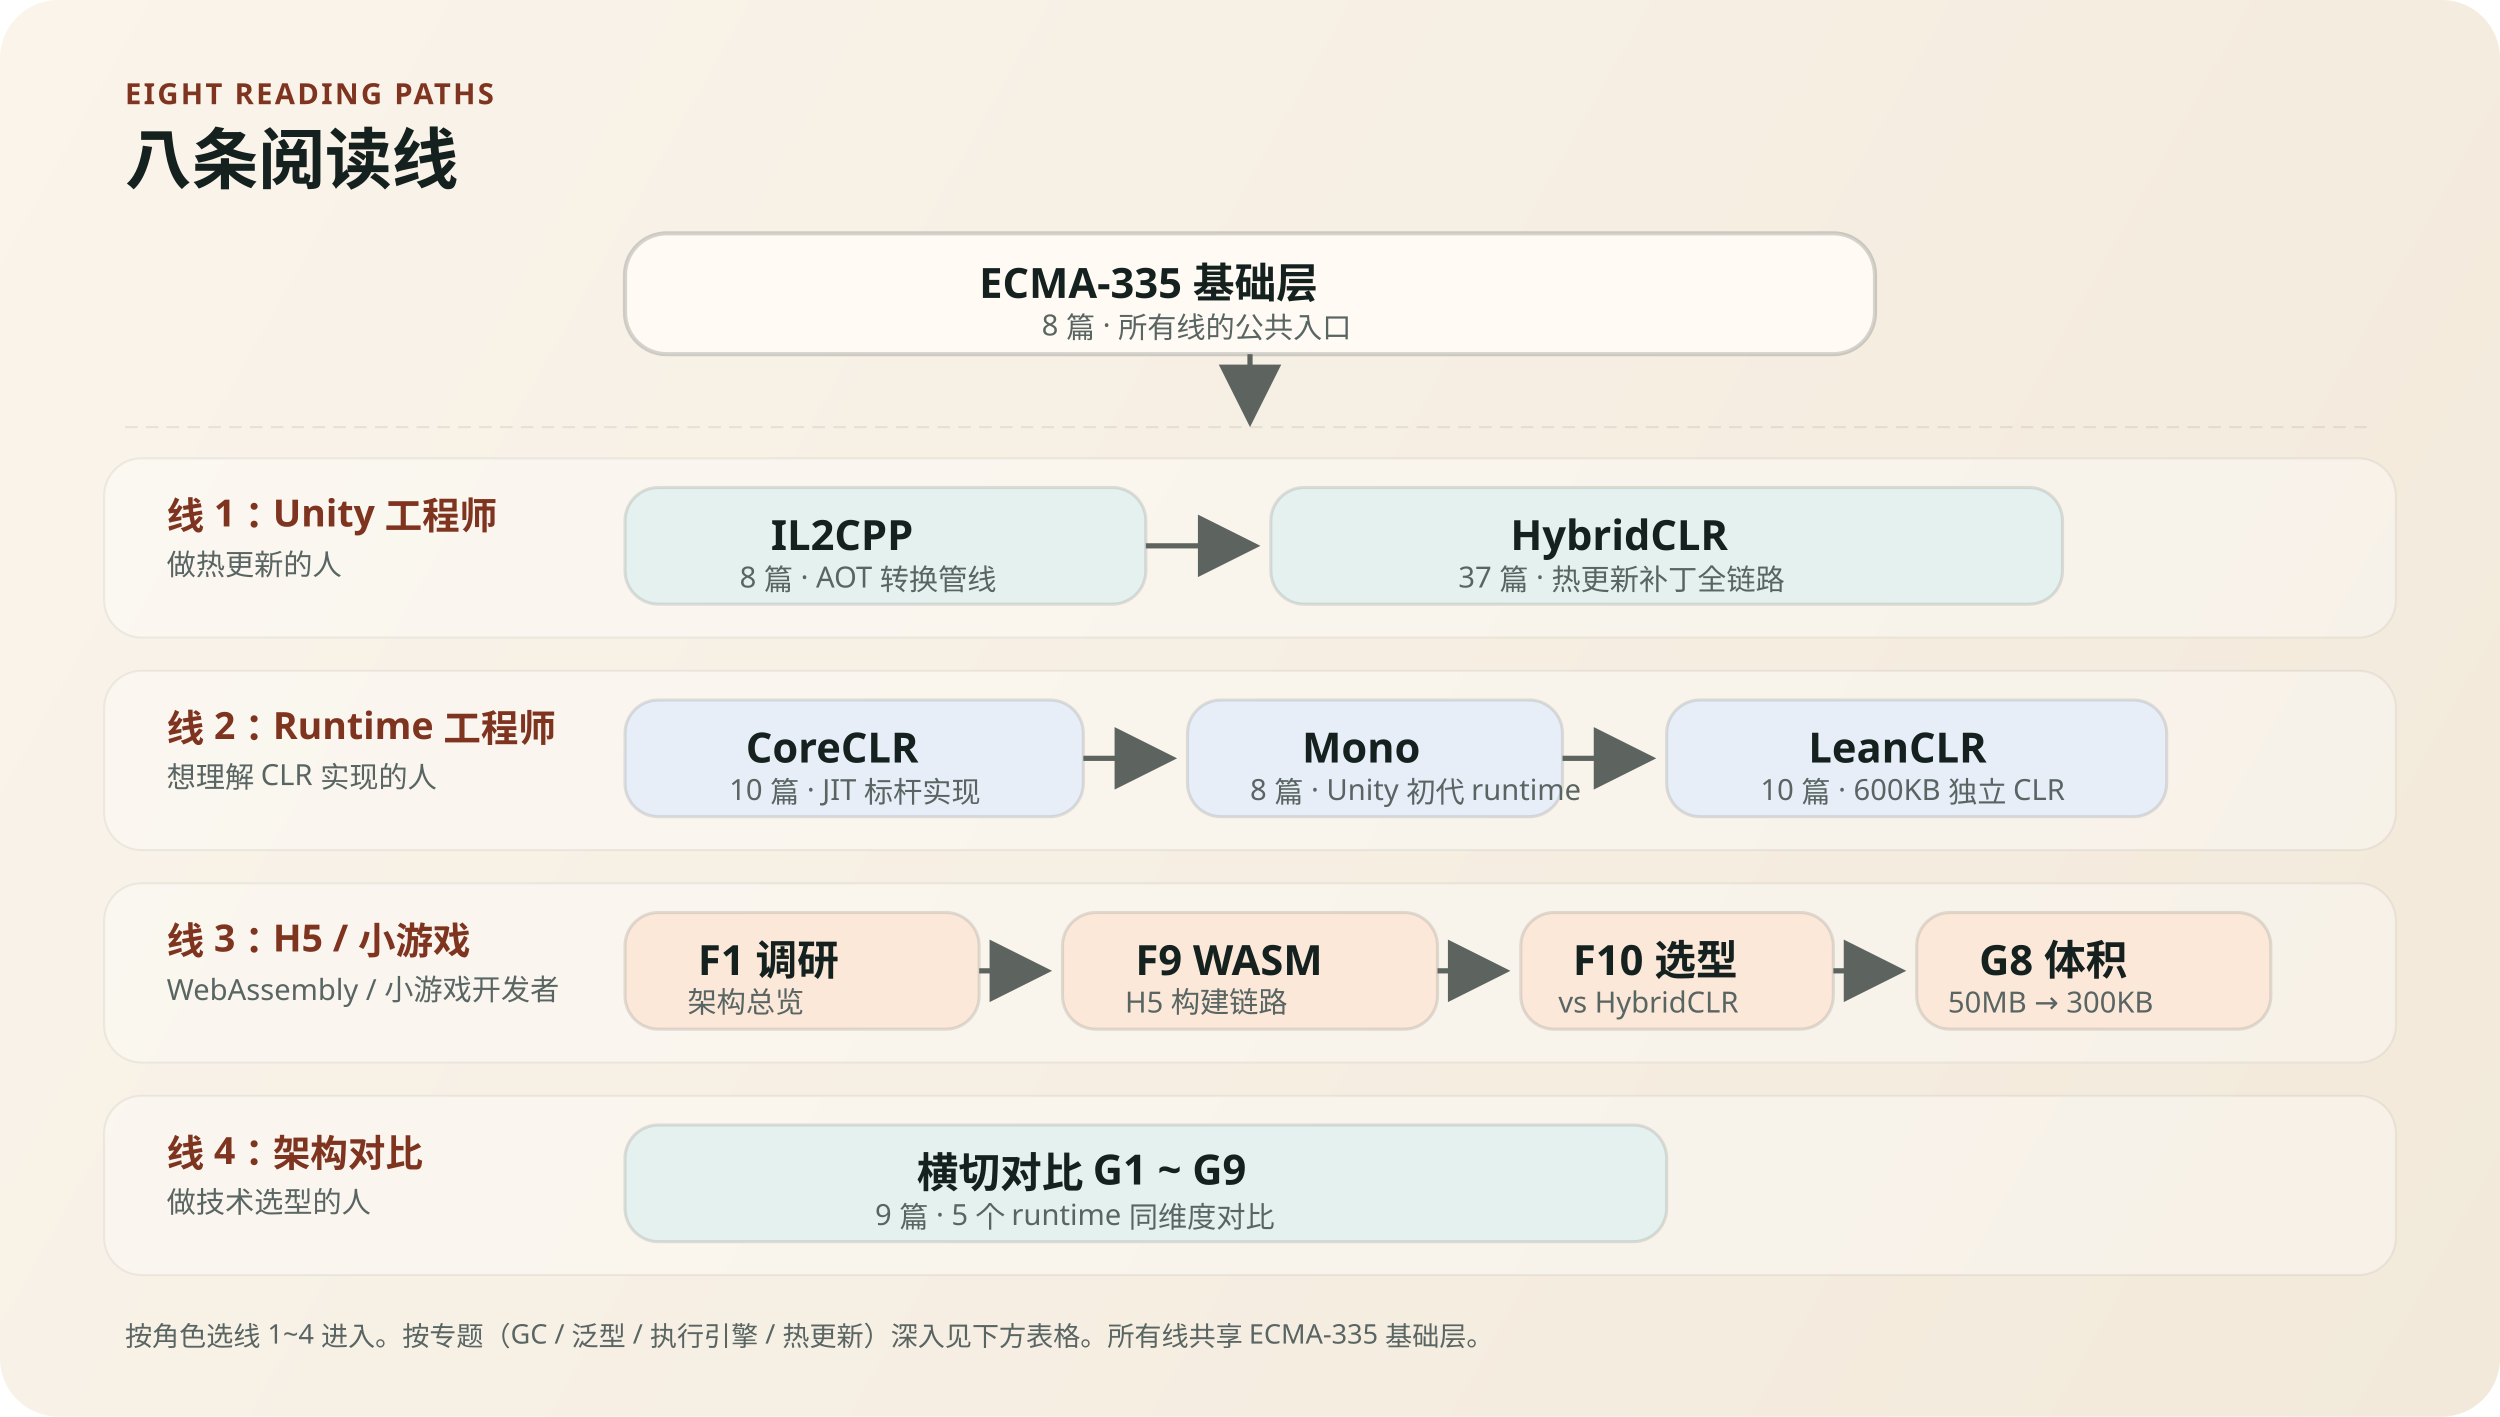
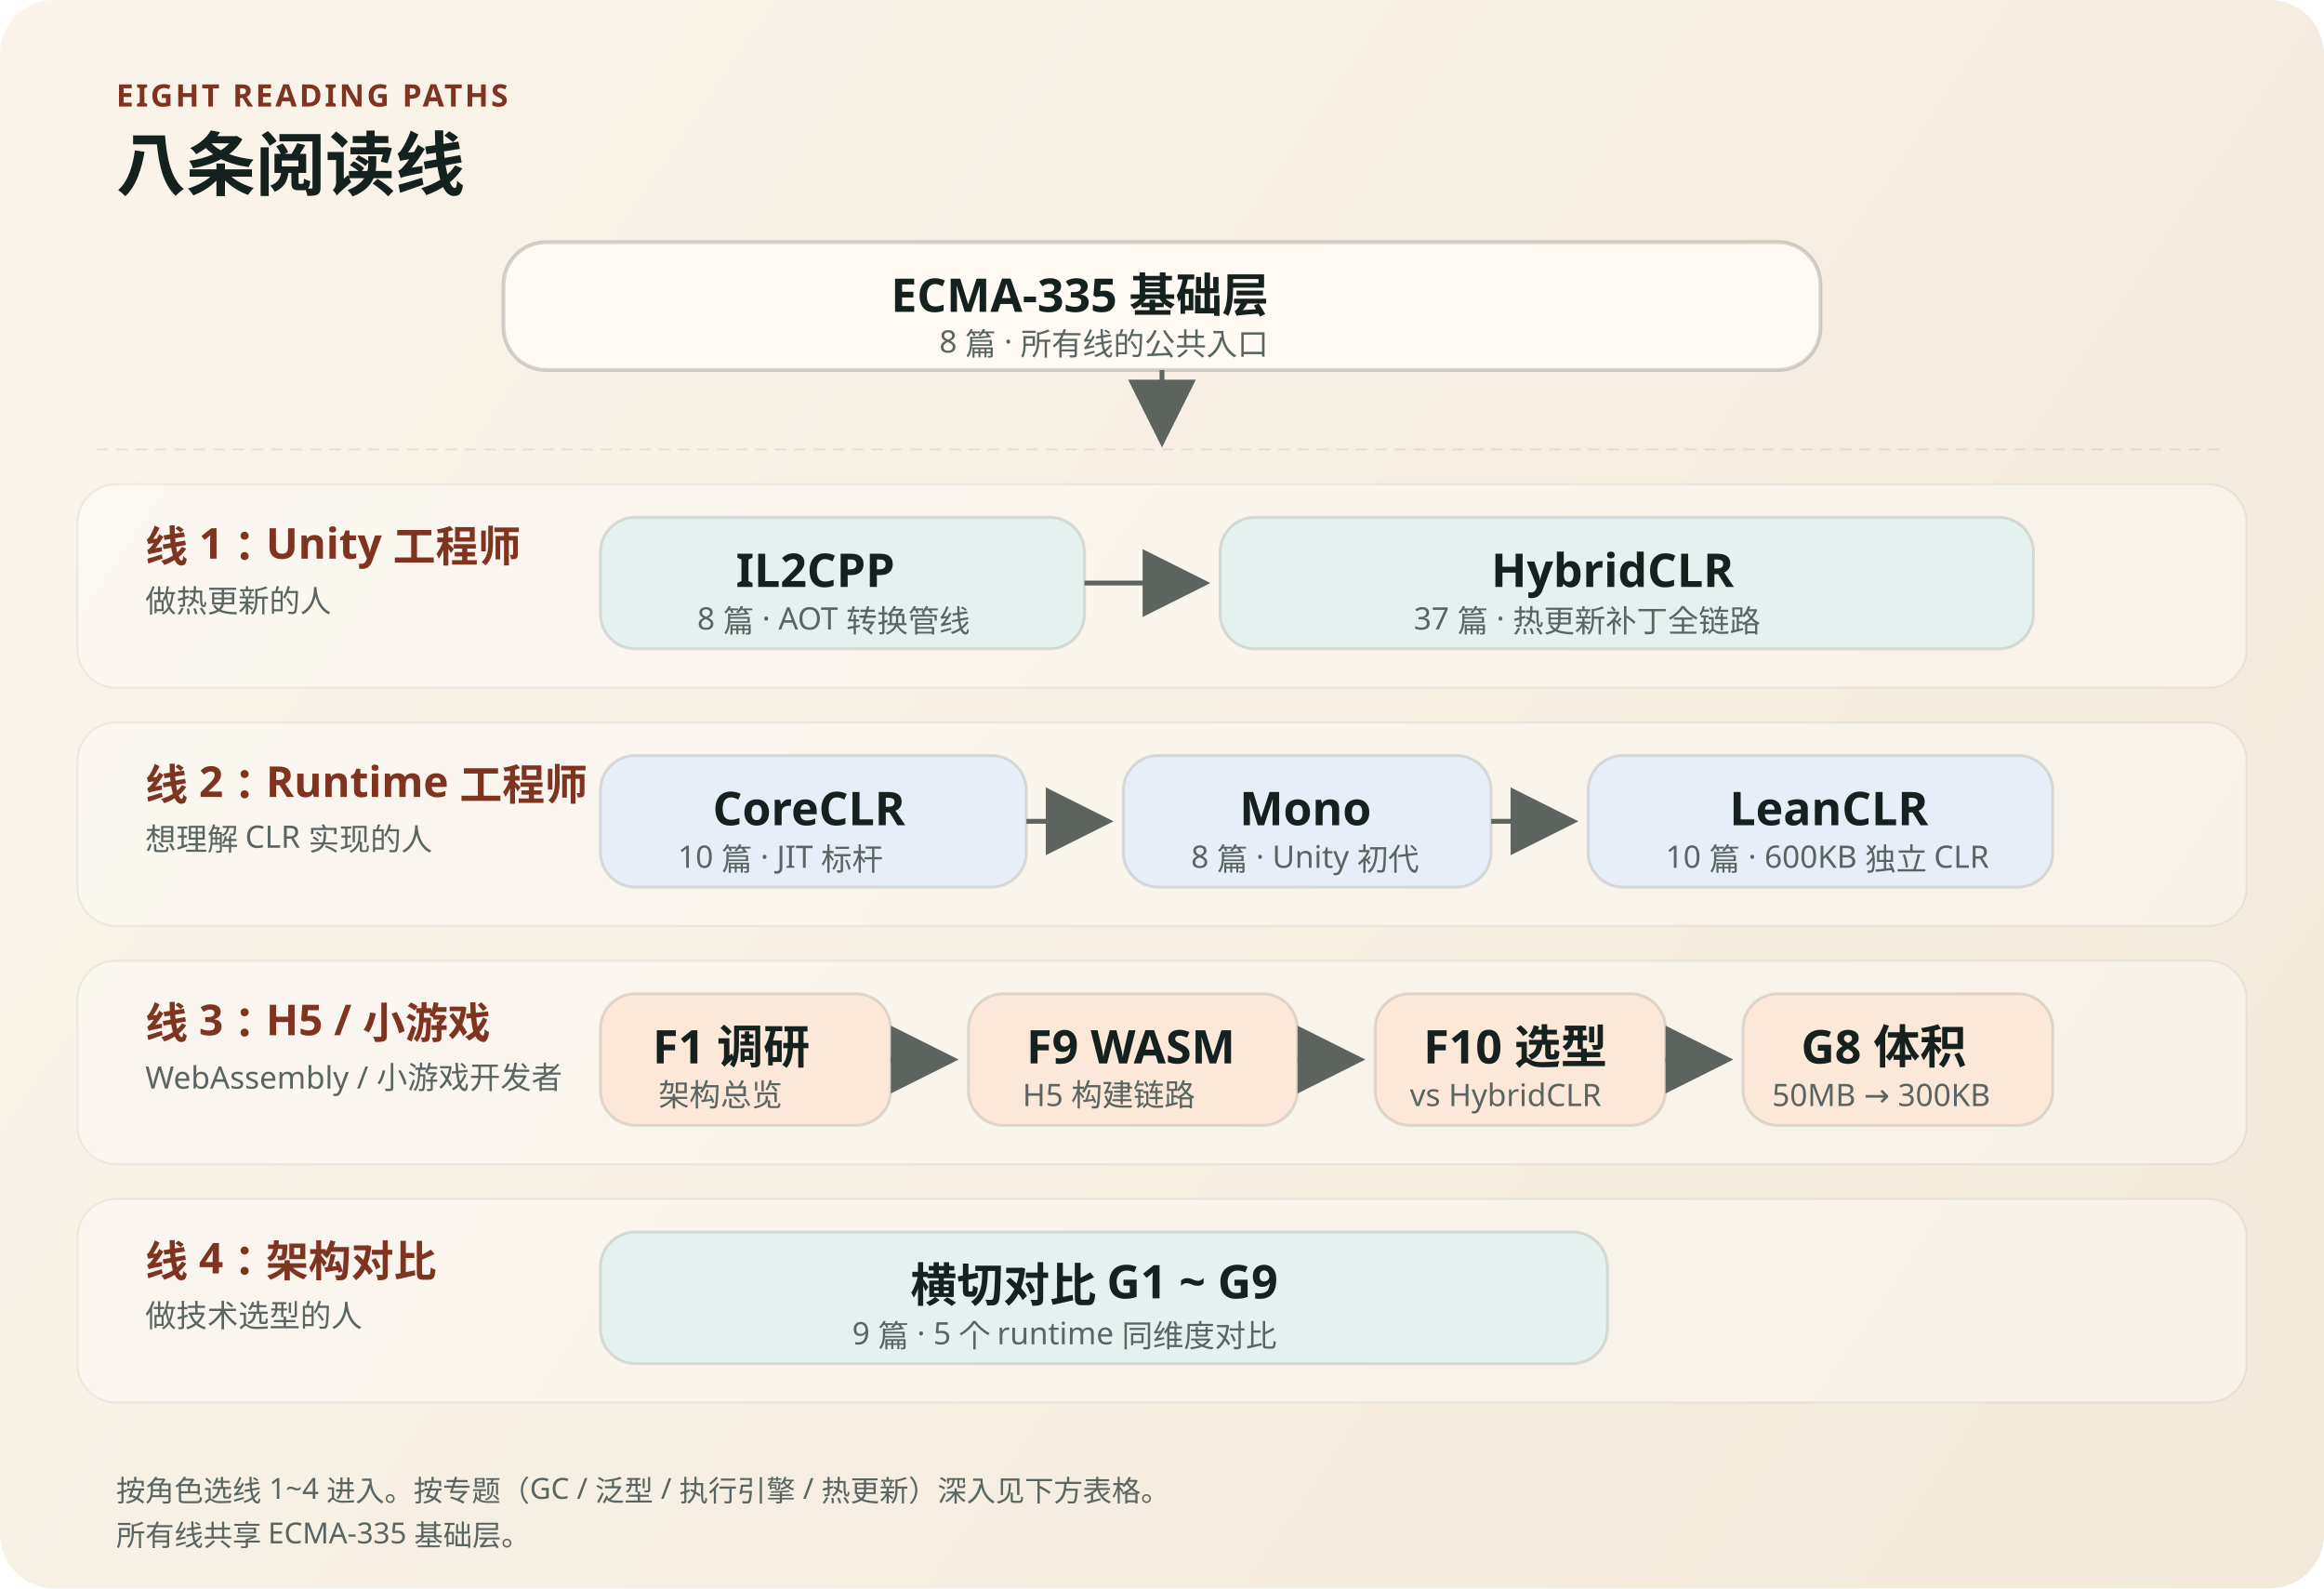
- <svg xmlns="http://www.w3.org/2000/svg" width="1200" height="680" viewBox="0 0 1200 680" fill="none">
+ <svg xmlns="http://www.w3.org/2000/svg" width="1200" height="820" viewBox="0 0 1200 820" fill="none">
  <defs>
-     <linearGradient id="bg" x1="0" y1="0" x2="1200" y2="680" gradientUnits="userSpaceOnUse">
+     <linearGradient id="bg" x1="0" y1="0" x2="1200" y2="820" gradientUnits="userSpaceOnUse">
      <stop stop-color="#FAF4EB" />
      <stop offset="1" stop-color="#F2E9DA" />
    </linearGradient>
-     <marker id="arrow" markerWidth="12" markerHeight="12" refX="10" refY="6" orient="auto">
-       <path d="M0 0L12 6L0 12Z" fill="#5D645F" />
+     <marker id="arrow" markerWidth="14" markerHeight="14" refX="12" refY="7" orient="auto">
+       <path d="M0 0L14 7L0 14Z" fill="#5D645F" />
    </marker>
    <style>
-       .title { font: 700 32px "IBM Plex Sans", "Segoe UI", sans-serif; fill: #14211F; }
-       .subtitle { font: 600 14px "IBM Plex Sans", "Segoe UI", sans-serif; letter-spacing: 0.08em; text-transform: uppercase; fill: #7F3420; }
-       .line-label { font: 700 18px "IBM Plex Sans", "Segoe UI", sans-serif; fill: #7F3420; }
-       .line-desc { font: 400 14px "IBM Plex Sans", "Segoe UI", sans-serif; fill: #596563; }
-       .label { font: 700 20px "IBM Plex Sans", "Segoe UI", sans-serif; fill: #14211F; }
-       .copy { font: 400 14px "IBM Plex Sans", "Segoe UI", sans-serif; fill: #596563; }
-       .caption { font: 400 13px "IBM Plex Sans", "Segoe UI", sans-serif; fill: #596563; }
+       .title { font: 700 36px "IBM Plex Sans", "Segoe UI", sans-serif; fill: #14211F; }
+       .subtitle { font: 600 16px "IBM Plex Sans", "Segoe UI", sans-serif; letter-spacing: 0.08em; text-transform: uppercase; fill: #7F3420; }
+       .line-label { font: 700 22px "IBM Plex Sans", "Segoe UI", sans-serif; fill: #7F3420; }
+       .line-desc { font: 400 16px "IBM Plex Sans", "Segoe UI", sans-serif; fill: #596563; }
+       .label { font: 700 24px "IBM Plex Sans", "Segoe UI", sans-serif; fill: #14211F; }
+       .copy { font: 400 16px "IBM Plex Sans", "Segoe UI", sans-serif; fill: #596563; }
+       .caption { font: 400 15px "IBM Plex Sans", "Segoe UI", sans-serif; fill: #596563; }
      .box { stroke: rgba(20,33,31,0.12); stroke-width: 1.5; }
      .box-a { fill: #FBE8D9; }
      .box-b { fill: #E5F1EE; }
      .box-c { fill: #E8EEF7; }
      .box-root { fill: #FFFBF4; stroke: rgba(20,33,31,0.18); stroke-width: 2; }
      .line { stroke: #5D645F; stroke-width: 2.5; fill: none; marker-end: url(#arrow); }
      .band { fill: rgba(255,255,255,0.35); stroke: rgba(20,33,31,0.06); stroke-width: 1; }
      .divider { stroke: rgba(20,33,31,0.08); stroke-width: 1; stroke-dasharray: 6,4; }
    </style>
  </defs>
-   <rect width="1200" height="680" rx="28" fill="url(#bg)" />
-   <text x="60" y="50" class="subtitle">EIGHT READING PATHS</text>
-   <text x="60" y="88" class="title">八条阅读线</text>
-   <rect x="300" y="112" width="600" height="58" rx="20" class="box box-root" />
-   <text x="470" y="143" class="label">ECMA-335 基础层</text>
-   <text x="500" y="161" class="copy">8 篇 · 所有线的公共入口</text>
-   <path d="M600 170V200" class="line" />
-   <line x1="60" y1="205" x2="1140" y2="205" class="divider" />
-   <rect x="50" y="220" width="1100" height="86" rx="18" class="band" />
-   <text x="80" y="254" class="line-label">线 1：Unity 工程师</text>
-   <text x="80" y="276" class="line-desc">做热更新的人</text>
-   <rect x="300" y="234" width="250" height="56" rx="16" class="box box-b" />
-   <text x="370" y="264" class="label">IL2CPP</text>
-   <text x="355" y="282" class="copy">8 篇 · AOT 转换管线</text>
-   <path d="M550 262H600" class="line" />
-   <rect x="610" y="234" width="380" height="56" rx="16" class="box box-b" />
-   <text x="725" y="264" class="label">HybridCLR</text>
-   <text x="700" y="282" class="copy">37 篇 · 热更新补丁全链路</text>
-   <rect x="50" y="322" width="1100" height="86" rx="18" class="band" />
-   <text x="80" y="356" class="line-label">线 2：Runtime 工程师</text>
-   <text x="80" y="378" class="line-desc">想理解 CLR 实现的人</text>
-   <rect x="300" y="336" width="220" height="56" rx="16" class="box box-c" />
-   <text x="358" y="366" class="label">CoreCLR</text>
-   <text x="350" y="384" class="copy">10 篇 · JIT 标杆实现</text>
-   <path d="M520 364H560" class="line" />
-   <rect x="570" y="336" width="180" height="56" rx="16" class="box box-c" />
-   <text x="625" y="366" class="label">Mono</text>
-   <text x="600" y="384" class="copy">8 篇 · Unity 初代 runtime</text>
-   <path d="M750 364H790" class="line" />
-   <rect x="800" y="336" width="240" height="56" rx="16" class="box box-c" />
-   <text x="868" y="366" class="label">LeanCLR</text>
-   <text x="845" y="384" class="copy">10 篇 · 600KB 独立 CLR</text>
-   <rect x="50" y="424" width="1100" height="86" rx="18" class="band" />
-   <text x="80" y="458" class="line-label">线 3：H5 / 小游戏</text>
-   <text x="80" y="480" class="line-desc">WebAssembly / 小游戏开发者</text>
-   <rect x="300" y="438" width="170" height="56" rx="16" class="box box-a" />
-   <text x="335" y="468" class="label">F1 调研</text>
-   <text x="330" y="486" class="copy">架构总览</text>
-   <path d="M470 466H500" class="line" />
-   <rect x="510" y="438" width="180" height="56" rx="16" class="box box-a" />
-   <text x="545" y="468" class="label">F9 WASM</text>
-   <text x="540" y="486" class="copy">H5 构建链路</text>
-   <path d="M690 466H720" class="line" />
-   <rect x="730" y="438" width="150" height="56" rx="16" class="box box-a" />
-   <text x="755" y="468" class="label">F10 选型</text>
-   <text x="748" y="486" class="copy">vs HybridCLR</text>
-   <path d="M880 466H910" class="line" />
-   <rect x="920" y="438" width="170" height="56" rx="16" class="box box-a" />
-   <text x="950" y="468" class="label">G8 体积</text>
-   <text x="935" y="486" class="copy">50MB → 300KB</text>
-   <rect x="50" y="526" width="1100" height="86" rx="18" class="band" />
-   <text x="80" y="560" class="line-label">线 4：架构对比</text>
-   <text x="80" y="582" class="line-desc">做技术选型的人</text>
-   <rect x="300" y="540" width="500" height="56" rx="16" class="box box-b" />
-   <text x="440" y="570" class="label">横切对比 G1 ~ G9</text>
-   <text x="420" y="588" class="copy">9 篇 · 5 个 runtime 同维度对比</text>
-   <text x="60" y="646" class="caption">按角色选线 1~4 进入。按专题（GC / 泛型 / 执行引擎 / 热更新）深入见下方表格。所有线共享 ECMA-335 基础层。</text>
+   <rect width="1200" height="820" rx="28" fill="url(#bg)" />
+   <text x="60" y="55" class="subtitle">EIGHT READING PATHS</text>
+   <text x="60" y="98" class="title">八条阅读线</text>
+   <rect x="260" y="125" width="680" height="66" rx="22" class="box box-root" />
+   <text x="460" y="161" class="label">ECMA-335 基础层</text>
+   <text x="485" y="182" class="copy">8 篇 · 所有线的公共入口</text>
+   <path d="M600 191V226" class="line" />
+   <line x1="50" y1="232" x2="1150" y2="232" class="divider" />
+   <rect x="40" y="250" width="1120" height="105" rx="20" class="band" />
+   <text x="75" y="290" class="line-label">线 1：Unity 工程师</text>
+   <text x="75" y="316" class="line-desc">做热更新的人</text>
+   <rect x="310" y="267" width="250" height="68" rx="18" class="box box-b" />
+   <text x="380" y="303" class="label">IL2CPP</text>
+   <text x="360" y="325" class="copy">8 篇 · AOT 转换管线</text>
+   <path d="M560 301H620" class="line" />
+   <rect x="630" y="267" width="420" height="68" rx="18" class="box box-b" />
+   <text x="770" y="303" class="label">HybridCLR</text>
+   <text x="730" y="325" class="copy">37 篇 · 热更新补丁全链路</text>
+   <rect x="40" y="373" width="1120" height="105" rx="20" class="band" />
+   <text x="75" y="413" class="line-label">线 2：Runtime 工程师</text>
+   <text x="75" y="439" class="line-desc">想理解 CLR 实现的人</text>
+   <rect x="310" y="390" width="220" height="68" rx="18" class="box box-c" />
+   <text x="368" y="426" class="label">CoreCLR</text>
+   <text x="350" y="448" class="copy">10 篇 · JIT 标杆</text>
+   <path d="M530 424H570" class="line" />
+   <rect x="580" y="390" width="190" height="68" rx="18" class="box box-c" />
+   <text x="640" y="426" class="label">Mono</text>
+   <text x="615" y="448" class="copy">8 篇 · Unity 初代</text>
+   <path d="M770 424H810" class="line" />
+   <rect x="820" y="390" width="240" height="68" rx="18" class="box box-c" />
+   <text x="893" y="426" class="label">LeanCLR</text>
+   <text x="860" y="448" class="copy">10 篇 · 600KB 独立 CLR</text>
+   <rect x="40" y="496" width="1120" height="105" rx="20" class="band" />
+   <text x="75" y="536" class="line-label">线 3：H5 / 小游戏</text>
+   <text x="75" y="562" class="line-desc">WebAssembly / 小游戏开发者</text>
+   <rect x="310" y="513" width="150" height="68" rx="18" class="box box-a" />
+   <text x="337" y="549" class="label">F1 调研</text>
+   <text x="340" y="571" class="copy">架构总览</text>
+   <path d="M460 547H490" class="line" />
+   <rect x="500" y="513" width="170" height="68" rx="18" class="box box-a" />
+   <text x="530" y="549" class="label">F9 WASM</text>
+   <text x="528" y="571" class="copy">H5 构建链路</text>
+   <path d="M670 547H700" class="line" />
+   <rect x="710" y="513" width="150" height="68" rx="18" class="box box-a" />
+   <text x="735" y="549" class="label">F10 选型</text>
+   <text x="728" y="571" class="copy">vs HybridCLR</text>
+   <path d="M860 547H890" class="line" />
+   <rect x="900" y="513" width="160" height="68" rx="18" class="box box-a" />
+   <text x="930" y="549" class="label">G8 体积</text>
+   <text x="915" y="571" class="copy">50MB → 300KB</text>
+   <rect x="40" y="619" width="1120" height="105" rx="20" class="band" />
+   <text x="75" y="659" class="line-label">线 4：架构对比</text>
+   <text x="75" y="685" class="line-desc">做技术选型的人</text>
+   <rect x="310" y="636" width="520" height="68" rx="18" class="box box-b" />
+   <text x="470" y="672" class="label">横切对比 G1 ~ G9</text>
+   <text x="440" y="694" class="copy">9 篇 · 5 个 runtime 同维度对比</text>
+   <text x="60" y="775" class="caption">按角色选线 1~4 进入。按专题（GC / 泛型 / 执行引擎 / 热更新）深入见下方表格。</text>
+   <text x="60" y="798" class="caption">所有线共享 ECMA-335 基础层。</text>
</svg>
